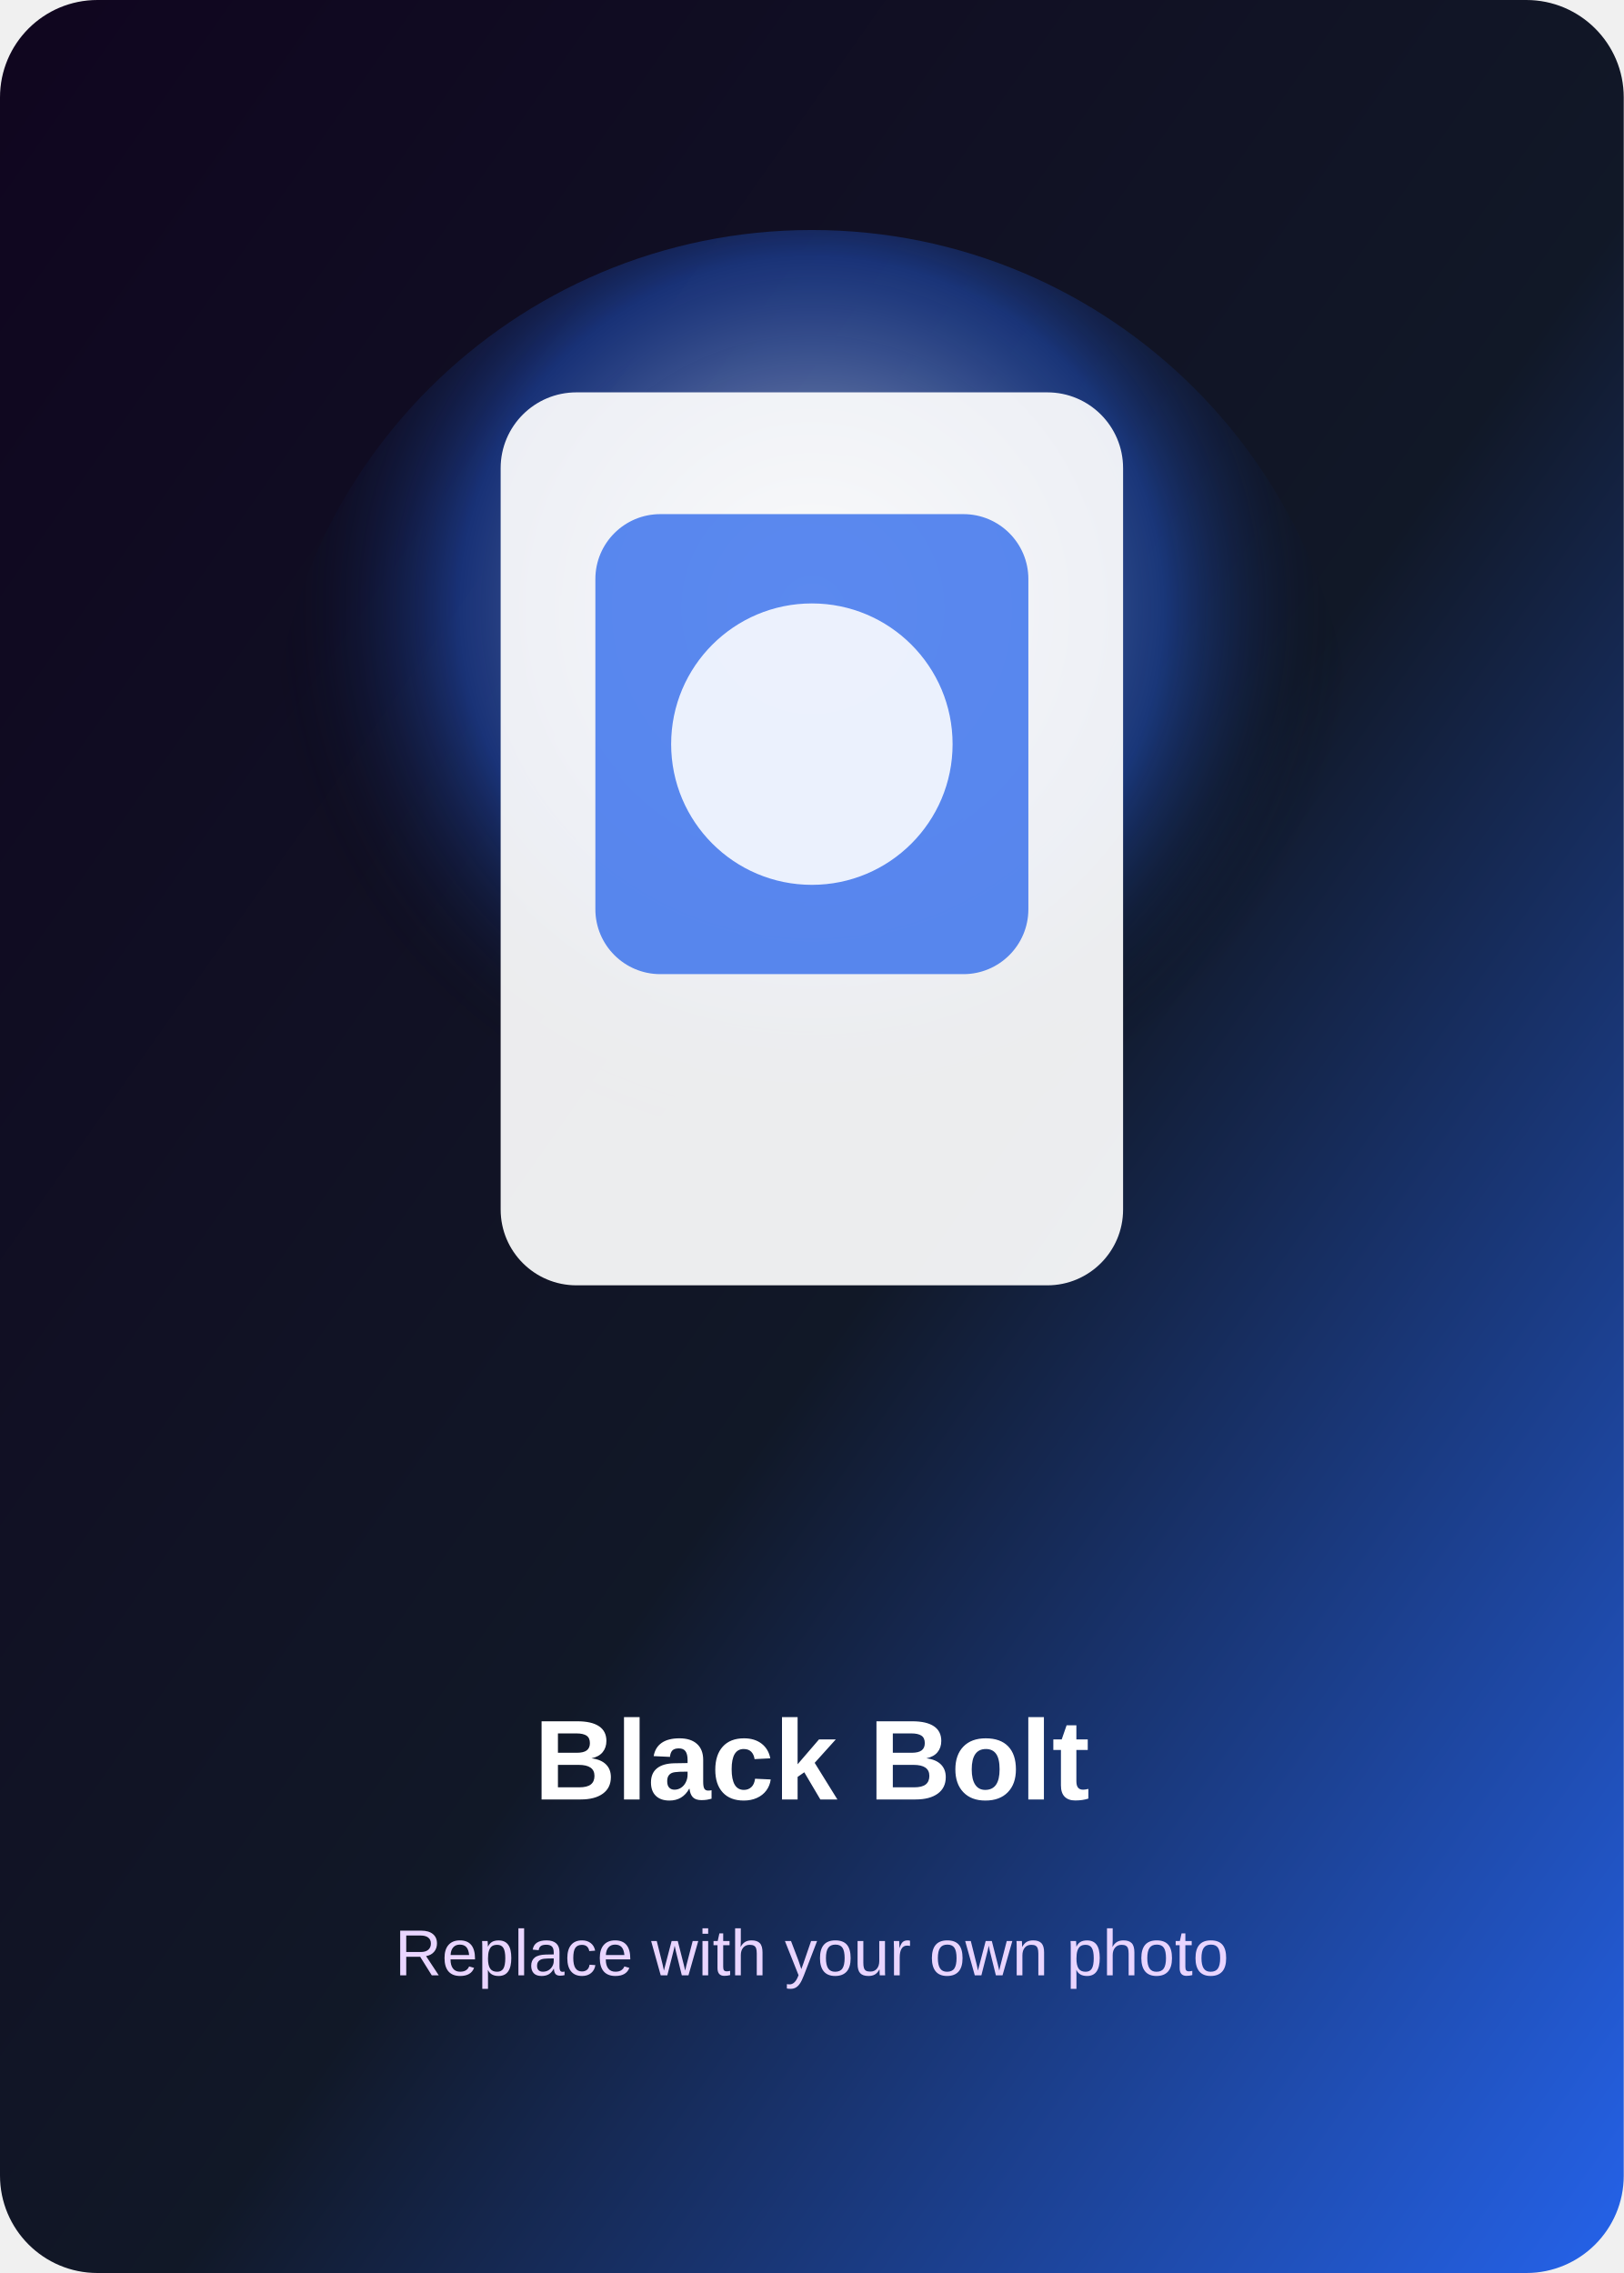
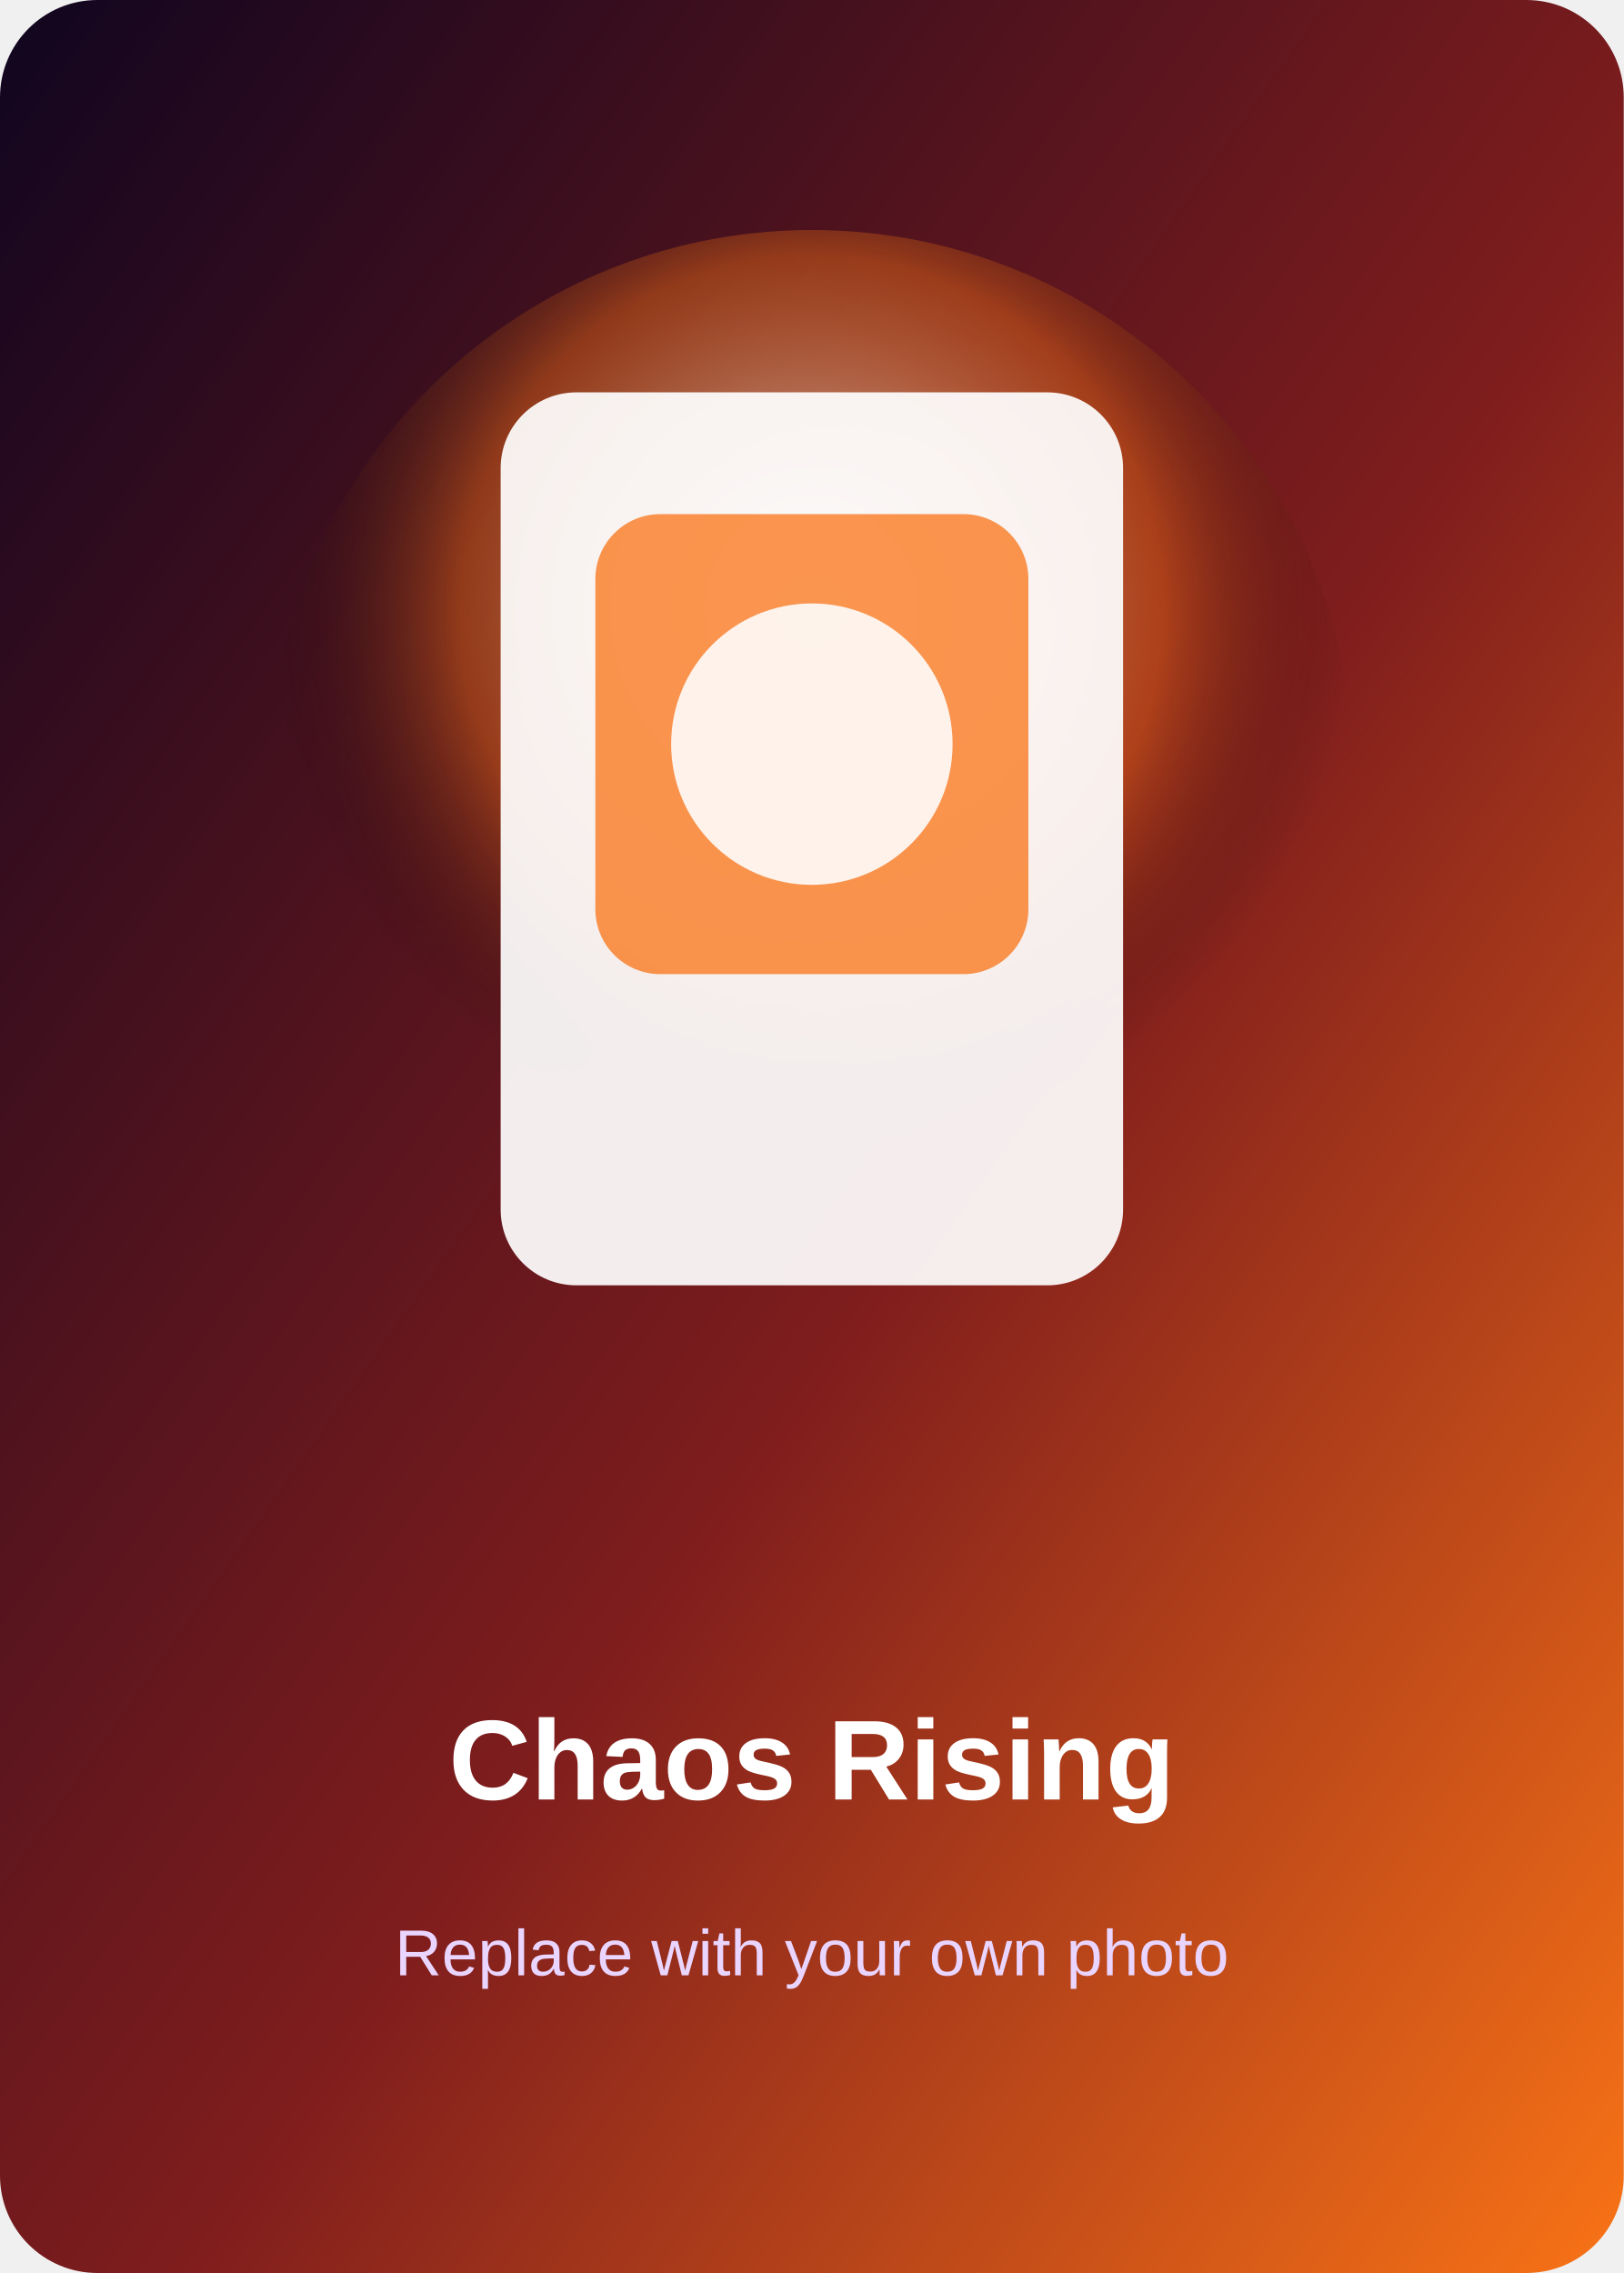
<svg xmlns="http://www.w3.org/2000/svg" width="600" height="840" viewBox="0 0 600 840">
  <defs>
    <linearGradient id="bg" x1="0" y1="0" x2="1" y2="1">
      <stop offset="0%" stop-color="#10051f" />
-       <stop offset="55%" stop-color="#111827" />
-       <stop offset="100%" stop-color="#2563eb" />
+       <stop offset="55%" stop-color="#7f1d1d" />
+       <stop offset="100%" stop-color="#f97316" />
    </linearGradient>
    <radialGradient id="glow" cx="50%" cy="35%" r="50%">
      <stop offset="0%" stop-color="#ffffff" stop-opacity="0.78" />
-       <stop offset="65%" stop-color="#2563eb" stop-opacity="0.42" />
+       <stop offset="65%" stop-color="#f97316" stop-opacity="0.42" />
      <stop offset="100%" stop-color="#000000" stop-opacity="0" />
    </radialGradient>
  </defs>
  <rect width="600" height="840" rx="36" fill="url(#bg)" />
  <circle cx="300" cy="285" r="200" fill="url(#glow)" />
  <rect x="185" y="145" width="230" height="330" rx="28" fill="#ffffff" opacity="0.92" />
-   <rect x="220" y="190" width="160" height="170" rx="24" fill="#2563eb" opacity="0.75" />
+   <rect x="220" y="190" width="160" height="170" rx="24" fill="#f97316" opacity="0.75" />
  <circle cx="300" cy="275" r="52" fill="#ffffff" opacity="0.88" />
-   <text x="300" y="665" text-anchor="middle" font-family="Arial, sans-serif" font-size="42" font-weight="800" fill="#ffffff">Black Bolt</text>
+   <text x="300" y="665" text-anchor="middle" font-family="Arial, sans-serif" font-size="42" font-weight="800" fill="#ffffff">Chaos Rising</text>
  <text x="300" y="730" text-anchor="middle" font-family="Arial, sans-serif" font-size="24" fill="#e9d5ff">Replace with your own photo</text>
</svg>
